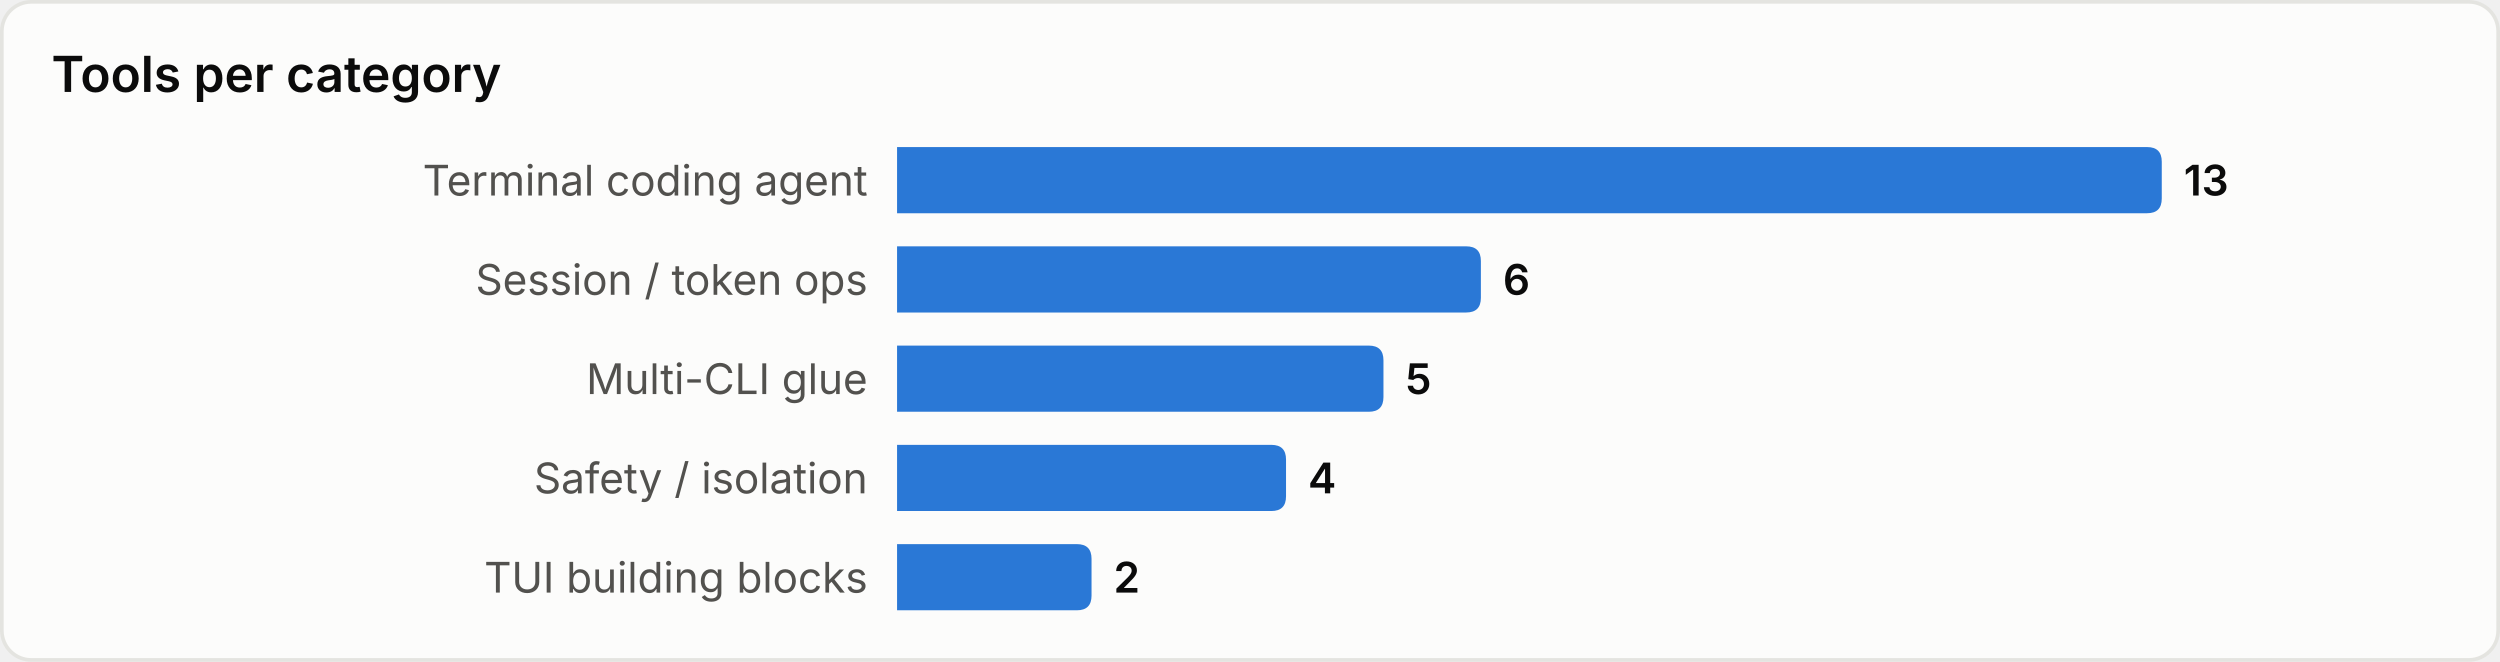
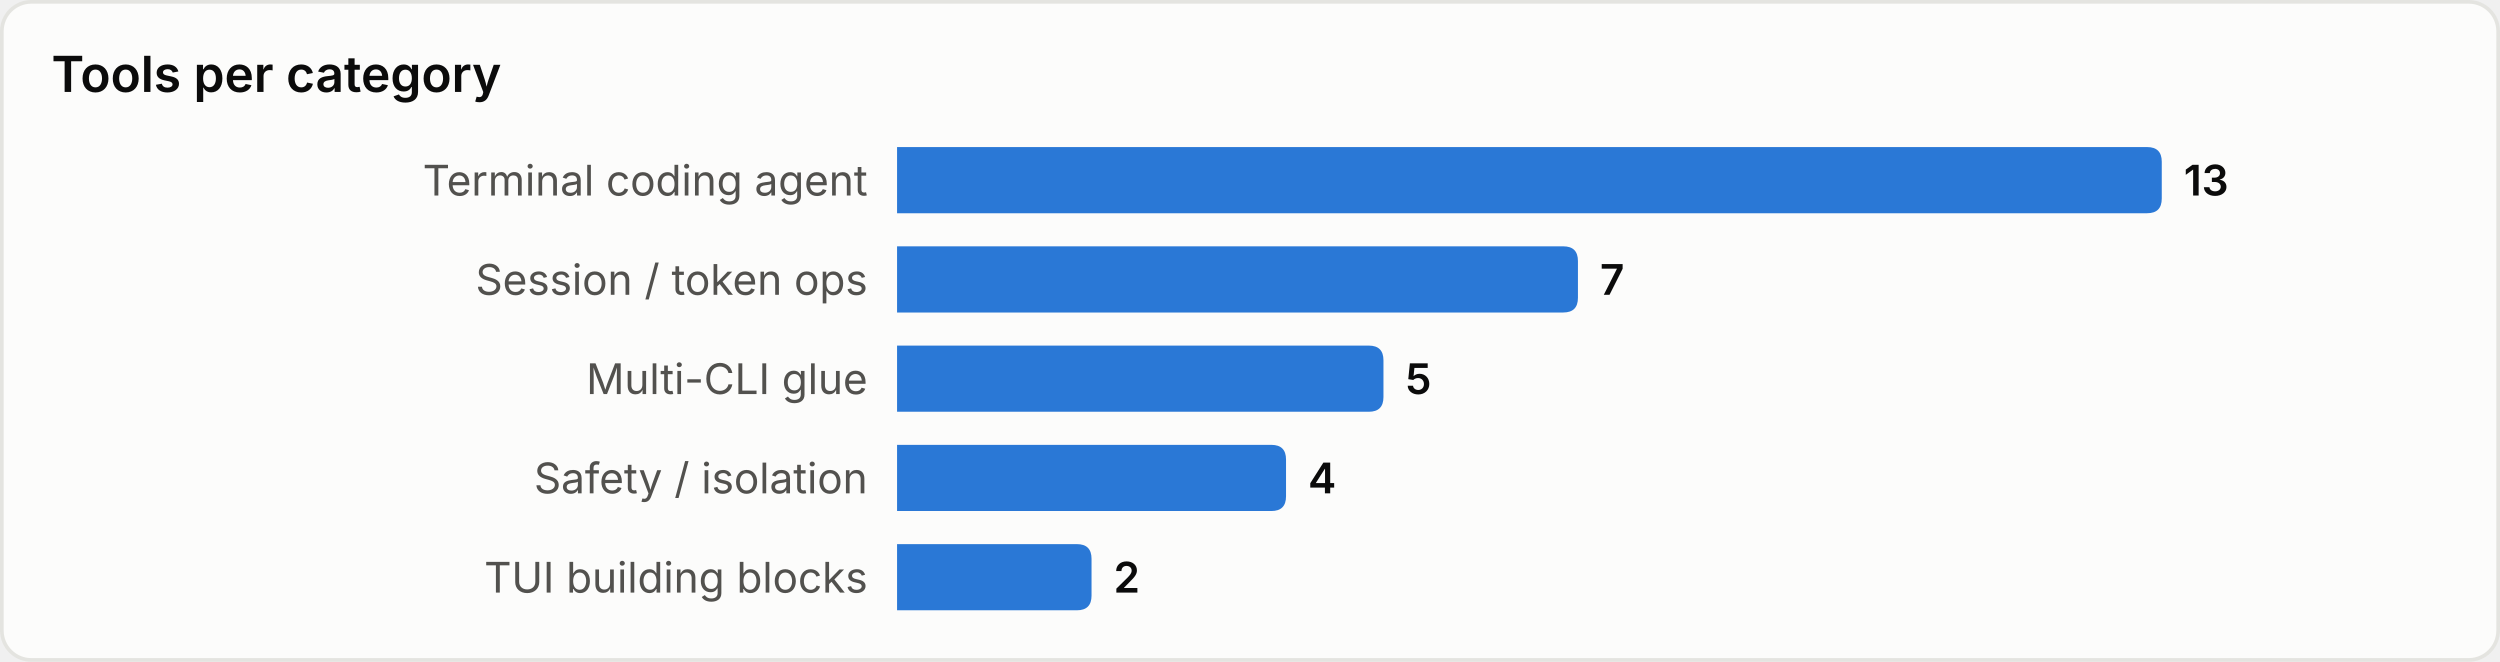
<svg xmlns="http://www.w3.org/2000/svg" width="680" height="180" viewBox="0 0 680 180" role="img" aria-label="Tools per category">
  <style>
text{font-family:system-ui,-apple-system,'Segoe UI',sans-serif}
.srf{fill:#fcfcfb;stroke:#e4e4e0}.ttl{fill:#0b0b0b;font-size:13.5px;font-weight:600}
.lbl{fill:#52514e;font-size:11.5px}.val{fill:#0b0b0b;font-size:11.5px;font-weight:600}
.bar{fill:#2a78d6}
@media(prefers-color-scheme:dark){
.srf{fill:#1a1a19;stroke:#33332f}.ttl{fill:#ffffff}
.lbl{fill:#c3c2b7}.val{fill:#ffffff}.bar{fill:#3987e5}
}
</style>
  <rect x="0.5" y="0.5" width="679" height="179" rx="8" class="srf" />
  <text x="14" y="25" class="ttl">Tools per category</text>
  <text x="236" y="49.0" class="lbl" text-anchor="end" dominant-baseline="central">Terminal coding agent</text>
  <path d="M244,40 h340.0 q4,0 4,4 v10 q0,4 -4,4 h-340.0 z" class="bar" />
  <text x="594.0" y="49.0" class="val" dominant-baseline="central">13</text>
  <text x="236" y="76.0" class="lbl" text-anchor="end" dominant-baseline="central">Session / token ops</text>
-   <path d="M244,67 h154.8 q4,0 4,4 v10 q0,4 -4,4 h-154.8 z" class="bar" />
-   <text x="408.8" y="76.0" class="val" dominant-baseline="central">6</text>
+   <path d="M244,67 h181.2 q4,0 4,4 v10 q0,4 -4,4 h-181.2 z" class="bar" />
+   <text x="435.2" y="76.0" class="val" dominant-baseline="central">7</text>
  <text x="236" y="103.0" class="lbl" text-anchor="end" dominant-baseline="central">Multi-CLI glue</text>
  <path d="M244,94 h128.3 q4,0 4,4 v10 q0,4 -4,4 h-128.3 z" class="bar" />
  <text x="382.3" y="103.0" class="val" dominant-baseline="central">5</text>
  <text x="236" y="130.0" class="lbl" text-anchor="end" dominant-baseline="central">Safety / isolation</text>
  <path d="M244,121 h101.8 q4,0 4,4 v10 q0,4 -4,4 h-101.8 z" class="bar" />
  <text x="355.8" y="130.0" class="val" dominant-baseline="central">4</text>
  <text x="236" y="157.0" class="lbl" text-anchor="end" dominant-baseline="central">TUI building blocks</text>
  <path d="M244,148 h48.9 q4,0 4,4 v10 q0,4 -4,4 h-48.9 z" class="bar" />
  <text x="302.9" y="157.0" class="val" dominant-baseline="central">2</text>
</svg>
